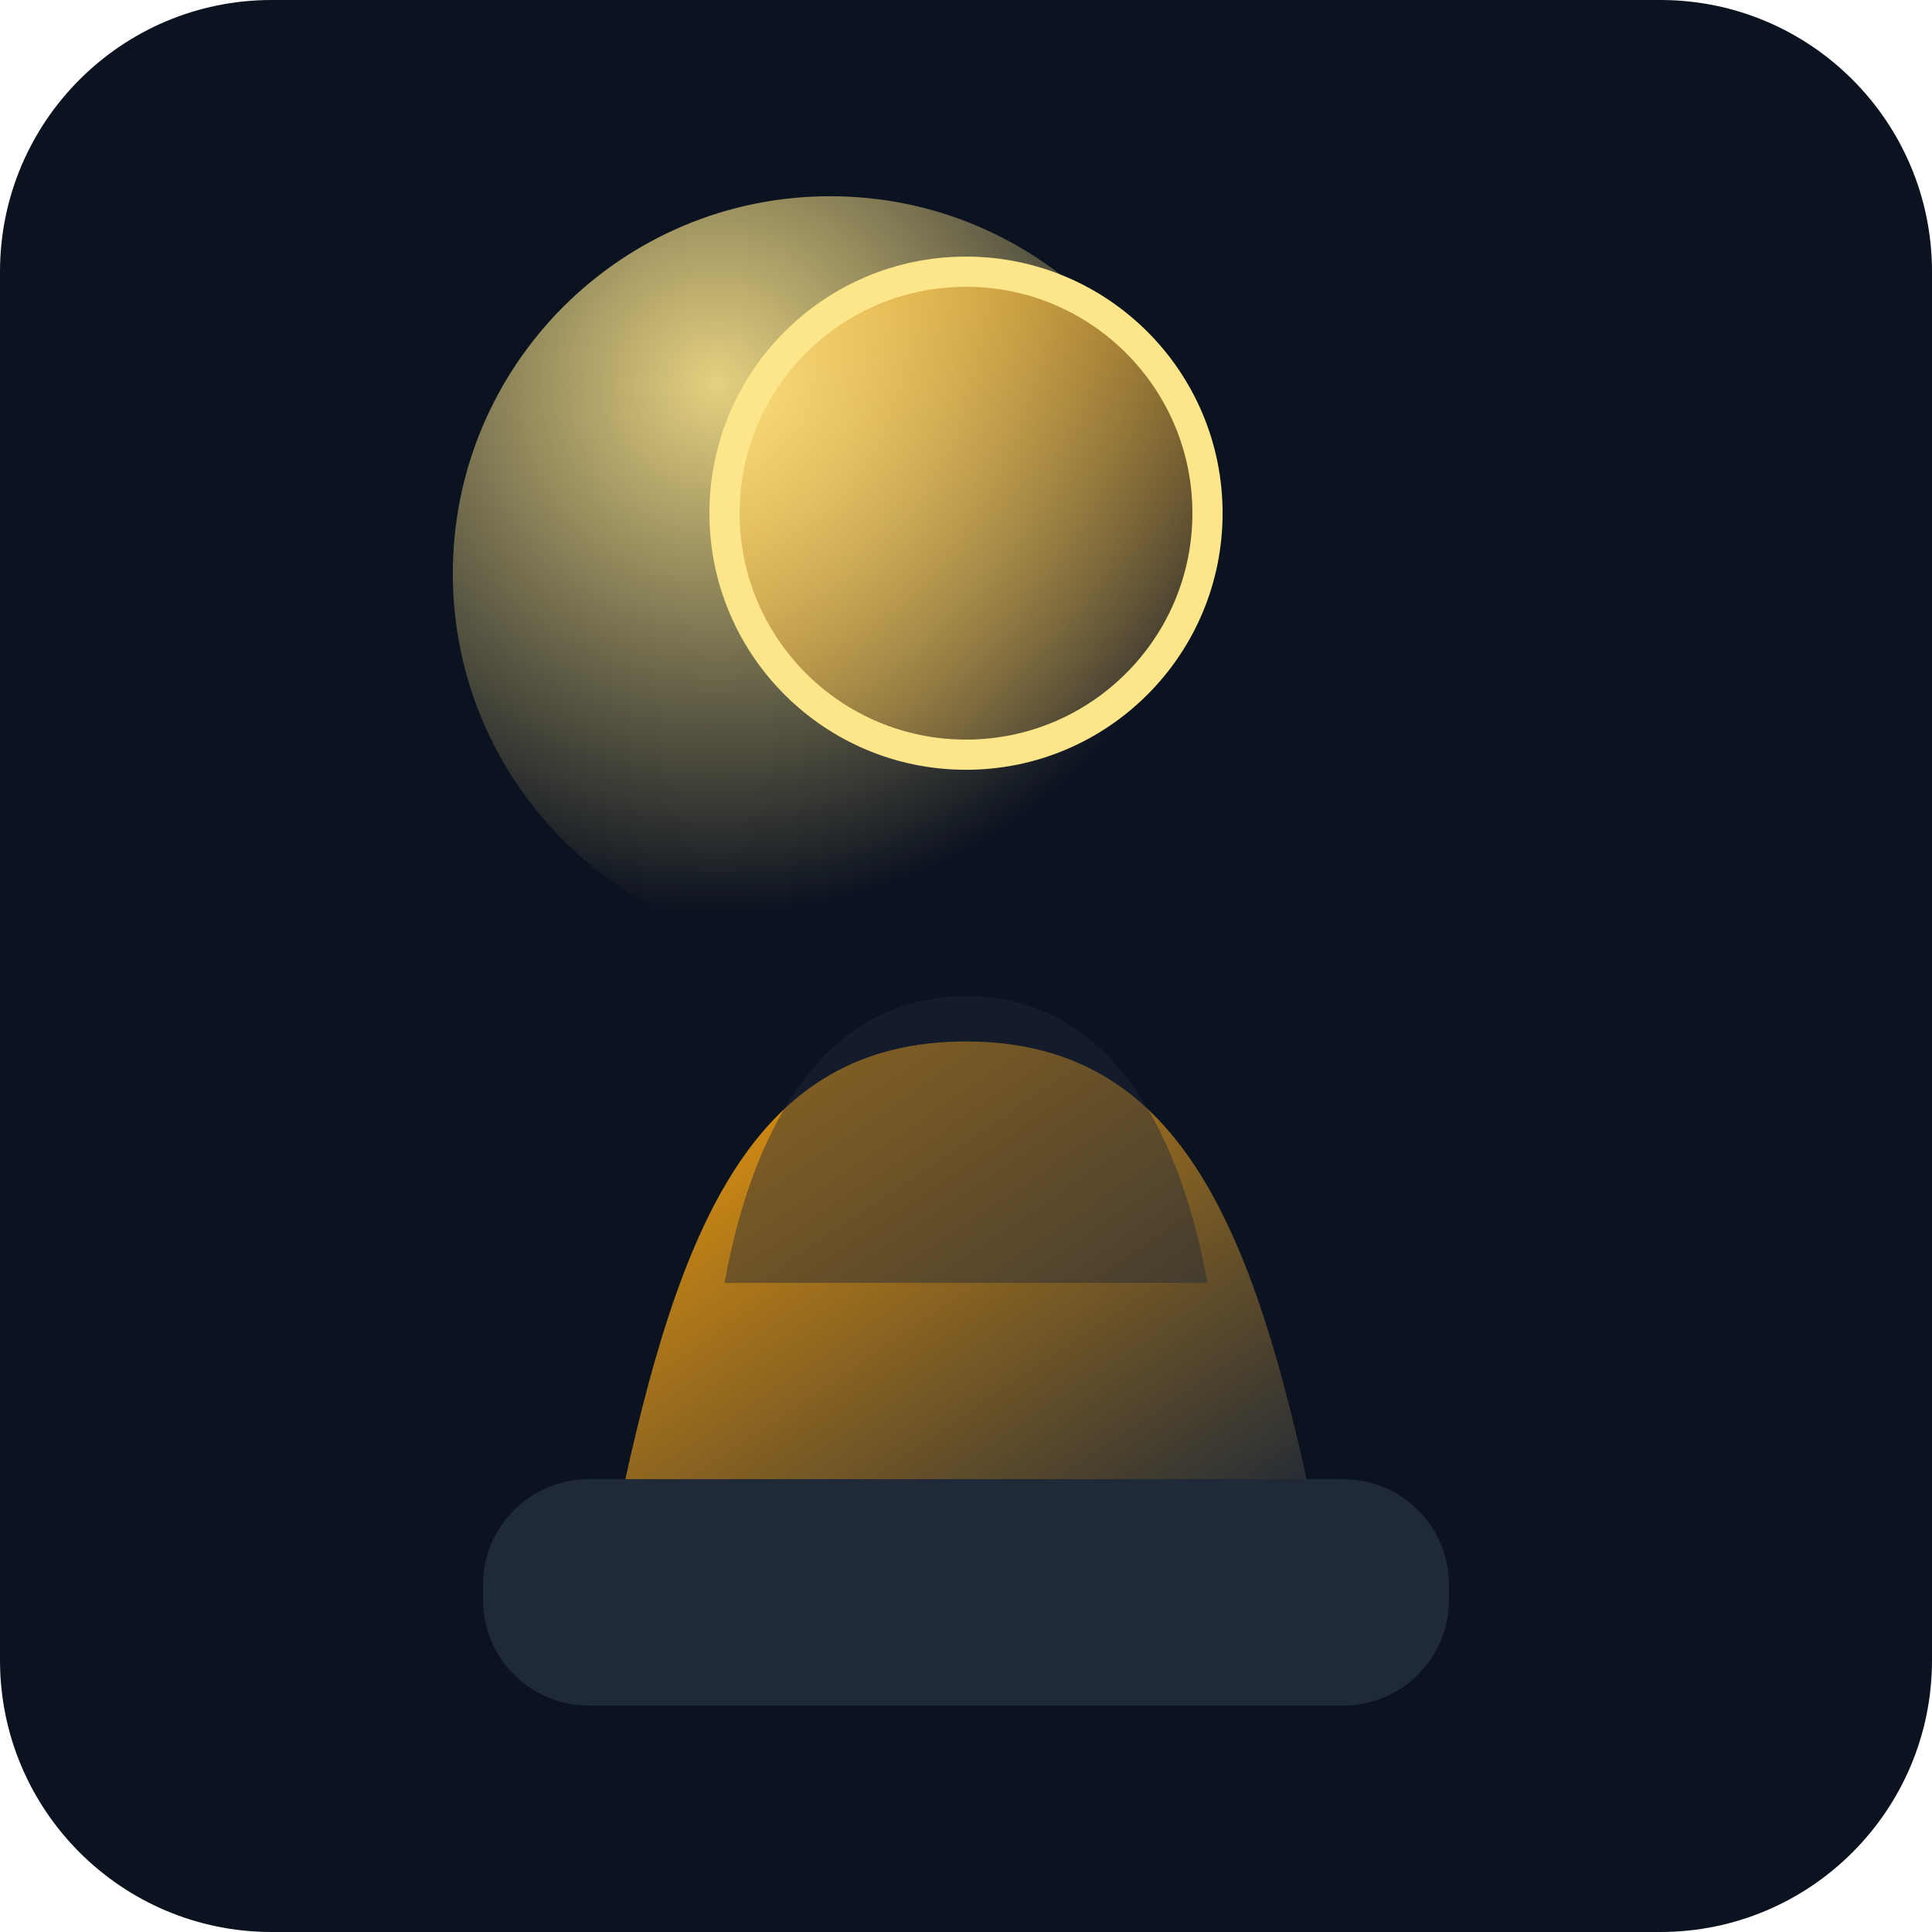
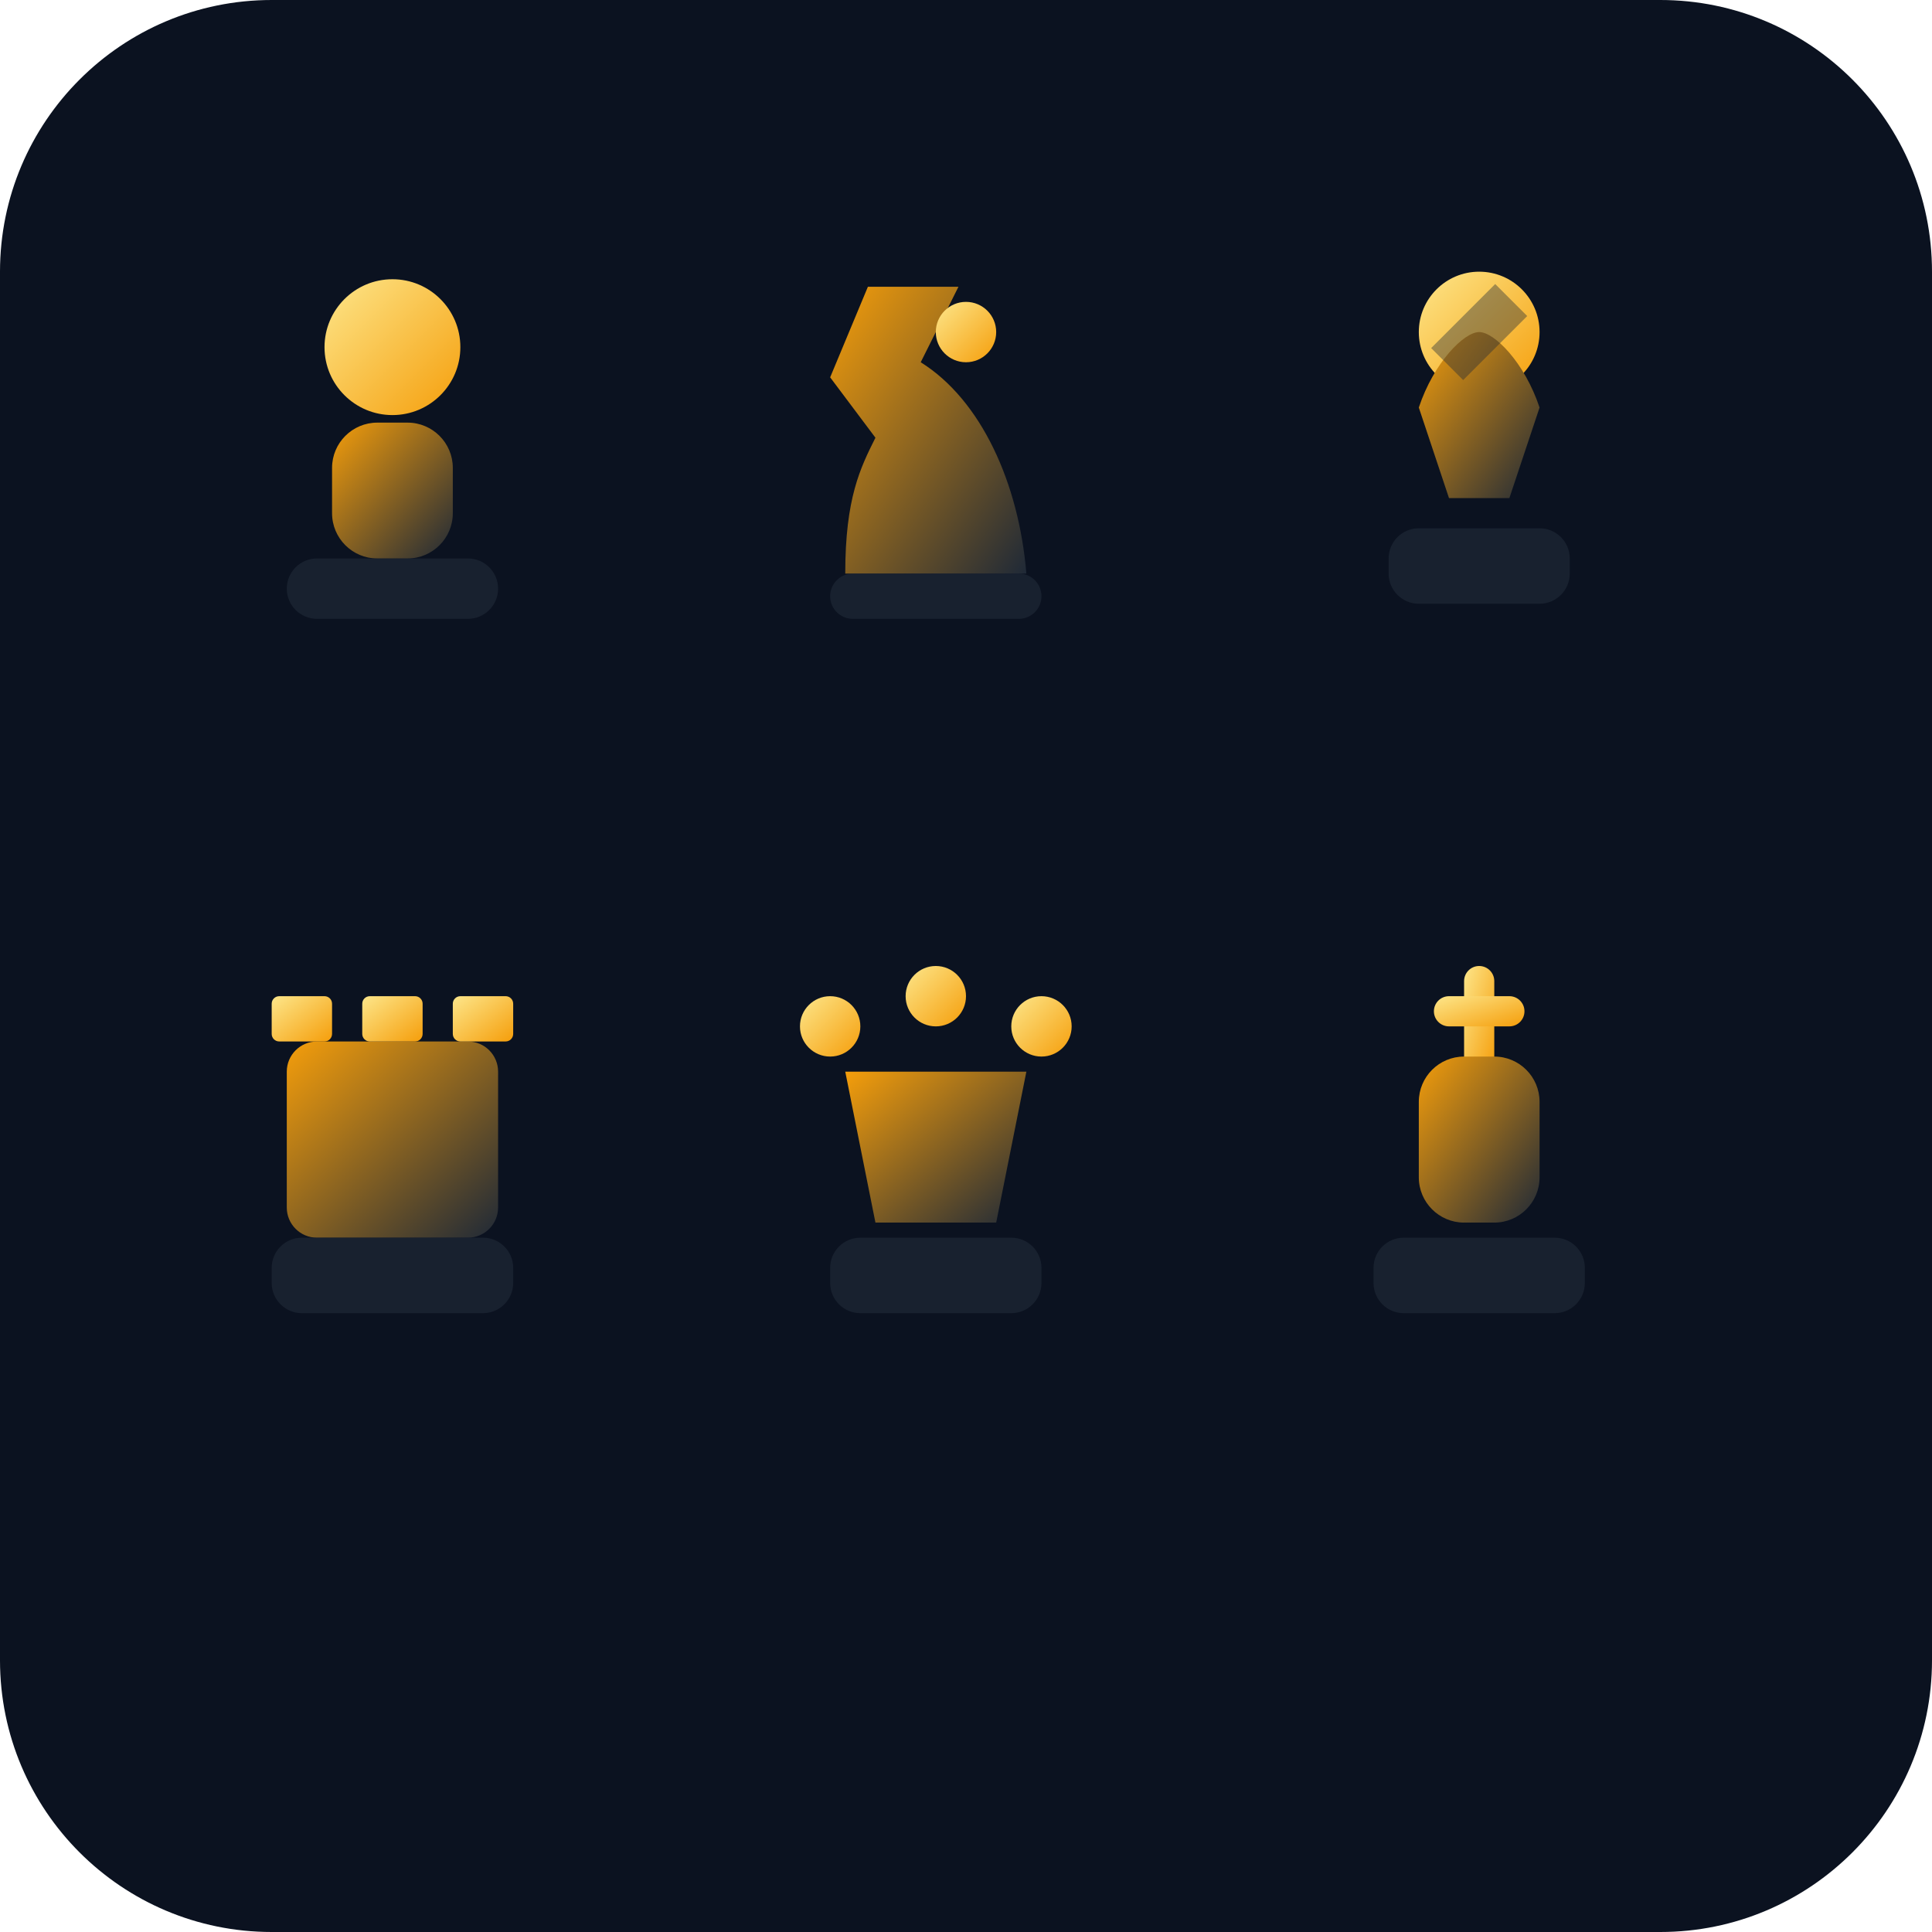
<svg xmlns="http://www.w3.org/2000/svg" width="256" height="256" viewBox="0 0 256 256">
  <defs>
-     <radialGradient id="shine" cx="35%" cy="25%" r="70%">
-       <stop offset="0%" stop-color="#fde68a" stop-opacity="0.9" />
-       <stop offset="100%" stop-color="#fde68a" stop-opacity="0" />
-     </radialGradient>
-     <linearGradient id="body" x1="0" y1="0" x2="1" y2="1">
+     <linearGradient id="piece" x1="0" y1="0" x2="1" y2="1">
      <stop offset="0%" stop-color="#f59e0b" />
      <stop offset="100%" stop-color="#1f2937" />
    </linearGradient>
+     <linearGradient id="pieceAlt" x1="0" y1="0" x2="1" y2="1">
+       <stop offset="0%" stop-color="#fde68a" />
+       <stop offset="100%" stop-color="#f59e0b" />
+     </linearGradient>
  </defs>
  <rect width="256" height="256" rx="36" fill="#0b1220" />
-   <circle cx="128" cy="68" r="32" fill="url(#body)" stroke="#fde68a" stroke-width="4" />
-   <path d="M82 200c8-38 18-62 46-62s38 24 46 62" fill="url(#body)" />
-   <path d="M96 170c4-22 14-38 32-38s28 16 32 38" fill="#1f2937" opacity="0.45" />
-   <rect x="64" y="196" width="128" height="30" rx="14" fill="#1f2937" />
-   <circle cx="110" cy="76" r="50" fill="url(#shine)" />
+   <g transform="translate(20 28)">
+     <g transform="translate(0 0)">
+       <circle cx="32" cy="18" r="9" fill="url(#pieceAlt)" />
+       <rect x="24" y="28" width="16" height="18" rx="6" fill="url(#piece)" />
+       <rect x="18" y="46" width="28" height="8" rx="4" fill="#1f2937" opacity="0.65" />
+     </g>
+     <g transform="translate(72 0)">
+       <path d="M20 48h24c-1-12-6-23-14-28l5-10h-12l-5 12 6 8c-2 4-4 8-4 18z" fill="url(#piece)" />
+       <rect x="18" y="48" width="28" height="6" rx="3" fill="#1f2937" opacity="0.65" />
+       <circle cx="36" cy="16" r="4" fill="url(#pieceAlt)" />
+     </g>
+     <g transform="translate(144 0)">
+       <circle cx="32" cy="16" r="8" fill="url(#pieceAlt)" />
+       <path d="M24 26c2-6 6-10 8-10s6 4 8 10l-4 12h-8l-4-12z" fill="url(#piece)" />
+       <rect x="20" y="42" width="24" height="10" rx="4" fill="#1f2937" opacity="0.65" />
+       <rect x="29" y="10" width="6" height="12" transform="rotate(45 32 16)" fill="#1f2937" opacity="0.4" />
+     </g>
+     <g transform="translate(0 92)">
+       <rect x="18" y="18" width="28" height="26" rx="4" fill="url(#piece)" />
+       <rect x="16" y="44" width="32" height="10" rx="4" fill="#1f2937" opacity="0.65" />
+       <rect x="16" y="12" width="8" height="6" rx="1" fill="url(#pieceAlt)" />
+       <rect x="28" y="12" width="8" height="6" rx="1" fill="url(#pieceAlt)" />
+       <rect x="40" y="12" width="8" height="6" rx="1" fill="url(#pieceAlt)" />
+     </g>
+     <g transform="translate(72 92)">
+       <circle cx="18" cy="16" r="4" fill="url(#pieceAlt)" />
+       <circle cx="32" cy="12" r="4" fill="url(#pieceAlt)" />
+       <circle cx="46" cy="16" r="4" fill="url(#pieceAlt)" />
+       <path d="M20 22h24l-4 20h-16l-4-20z" fill="url(#piece)" />
+       <rect x="18" y="44" width="28" height="10" rx="4" fill="#1f2937" opacity="0.65" />
+     </g>
+     <g transform="translate(144 92)">
+       <rect x="30" y="8" width="4" height="14" rx="2" fill="url(#pieceAlt)" />
+       <rect x="26" y="12" width="12" height="4" rx="2" fill="url(#pieceAlt)" />
+       <rect x="24" y="20" width="16" height="22" rx="6" fill="url(#piece)" />
+       <rect x="18" y="44" width="28" height="10" rx="4" fill="#1f2937" opacity="0.65" />
+     </g>
+   </g>
</svg>
